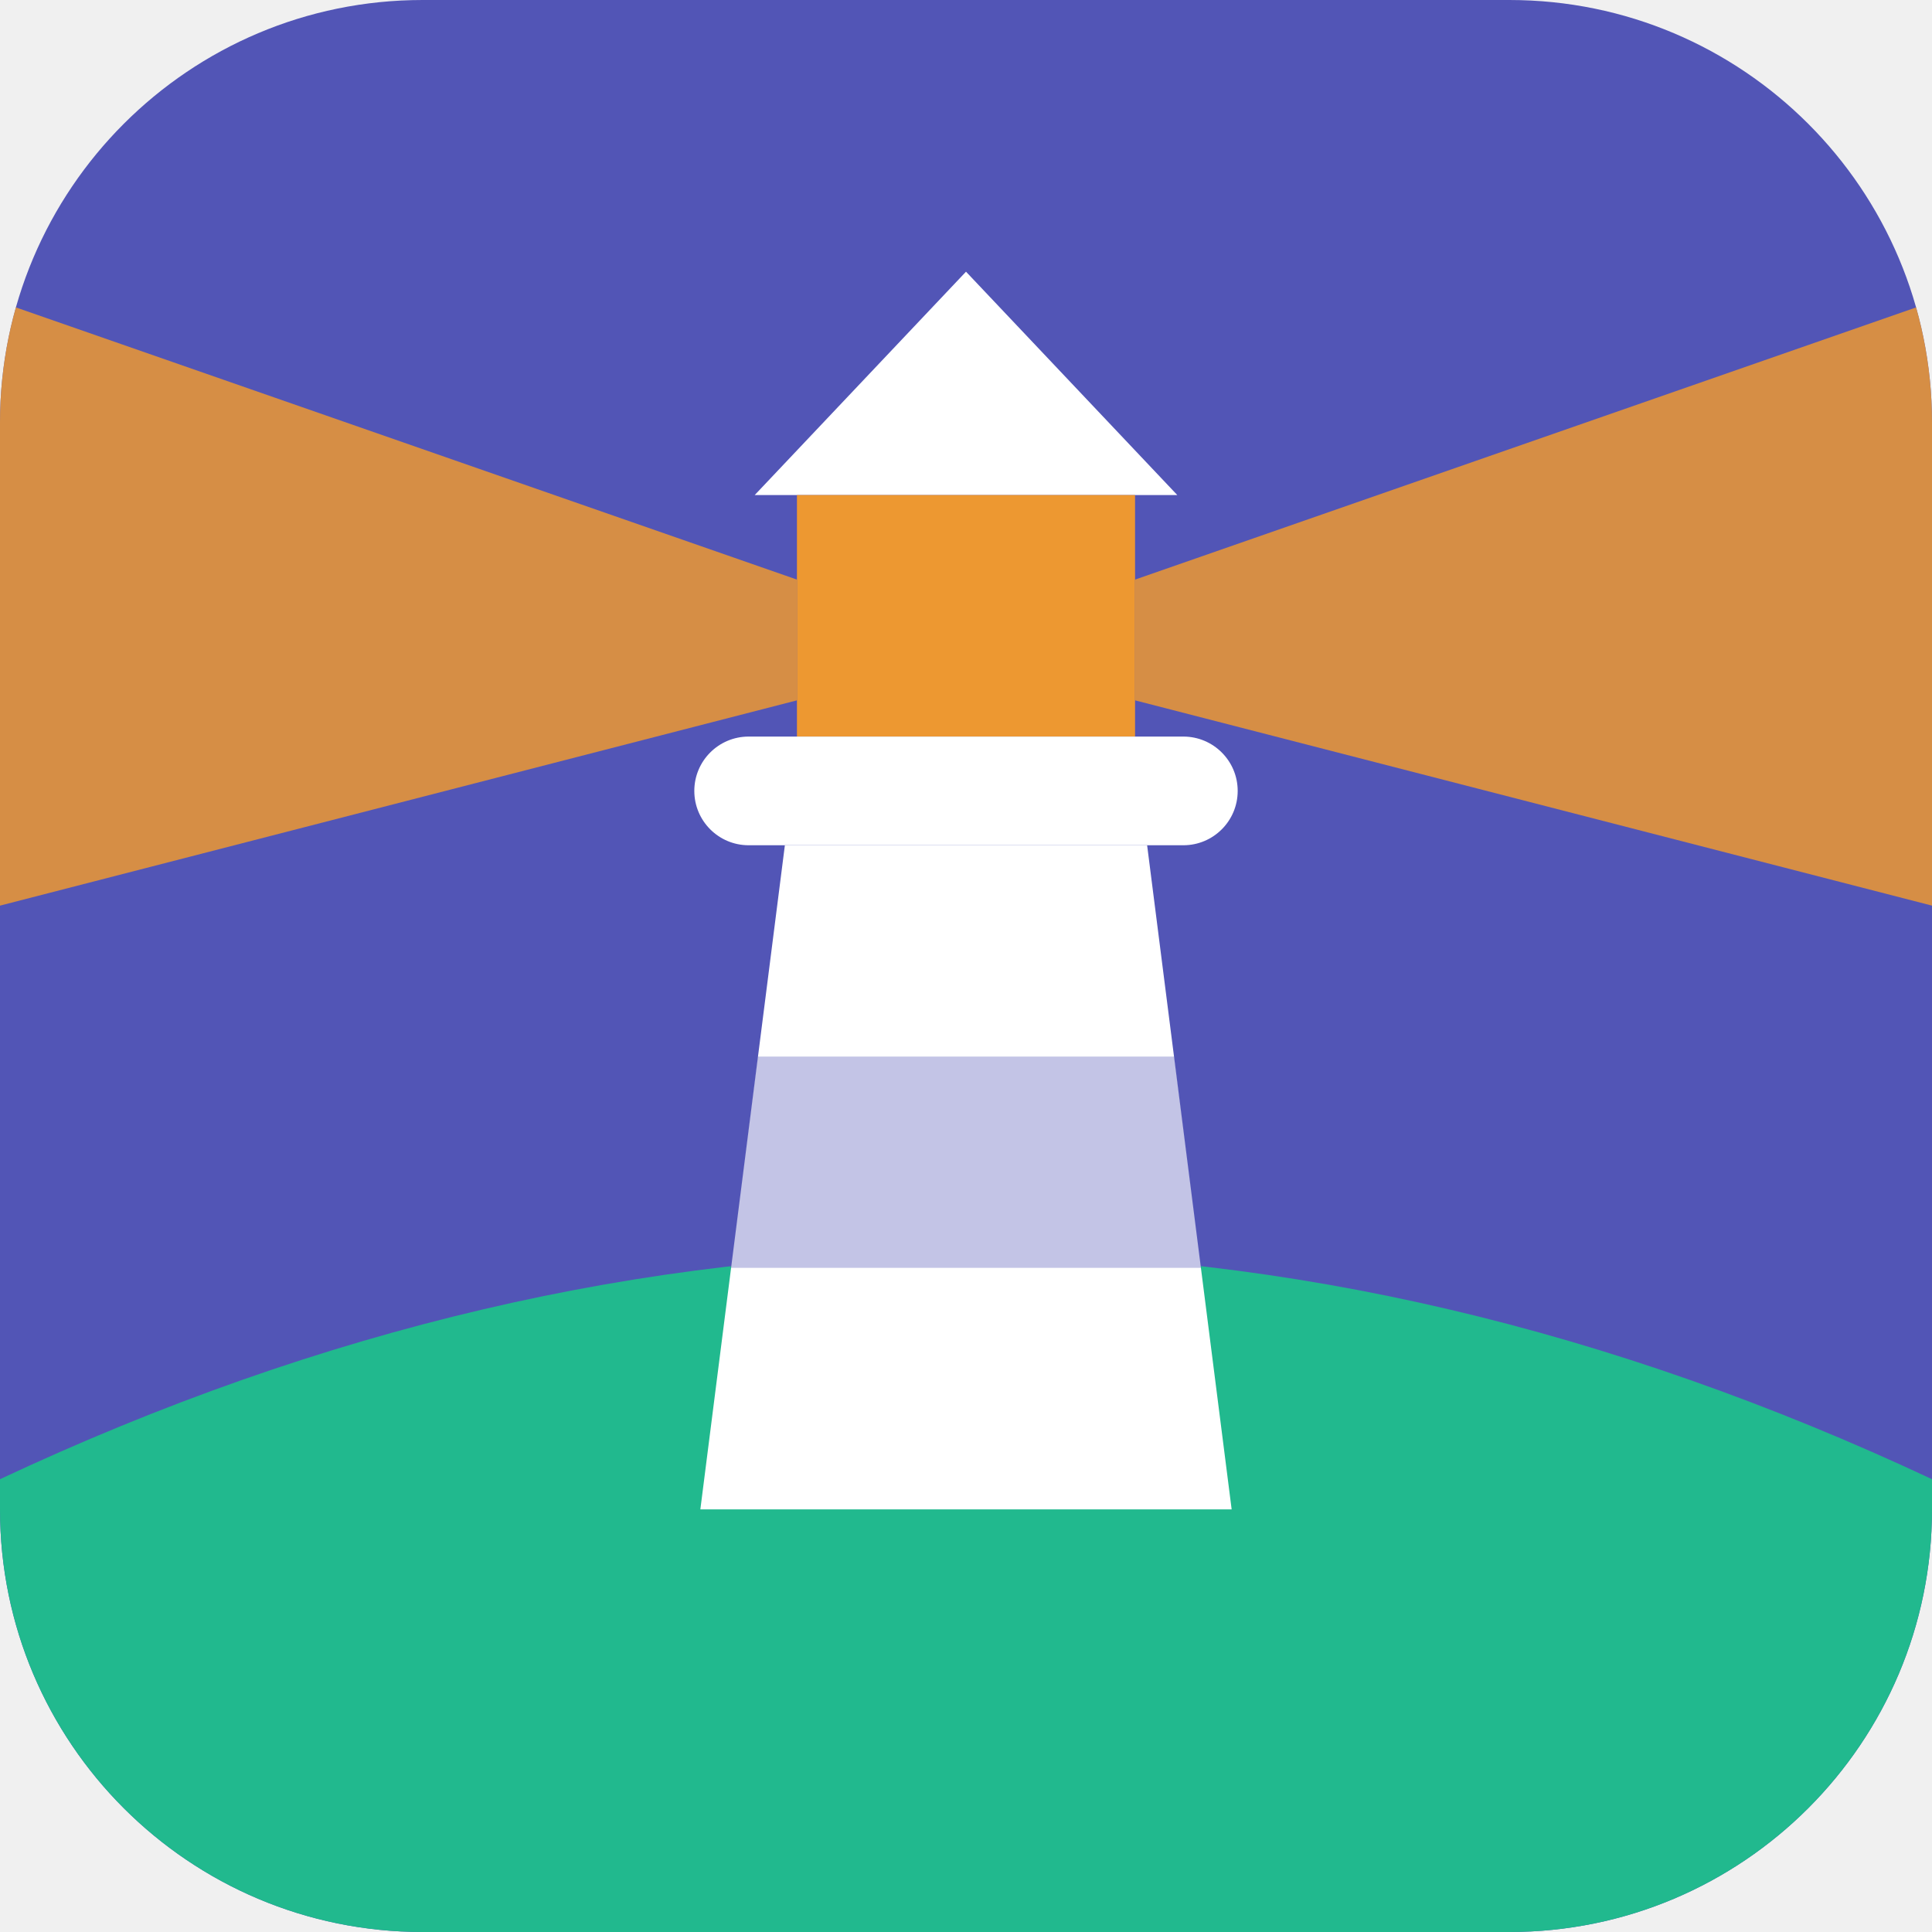
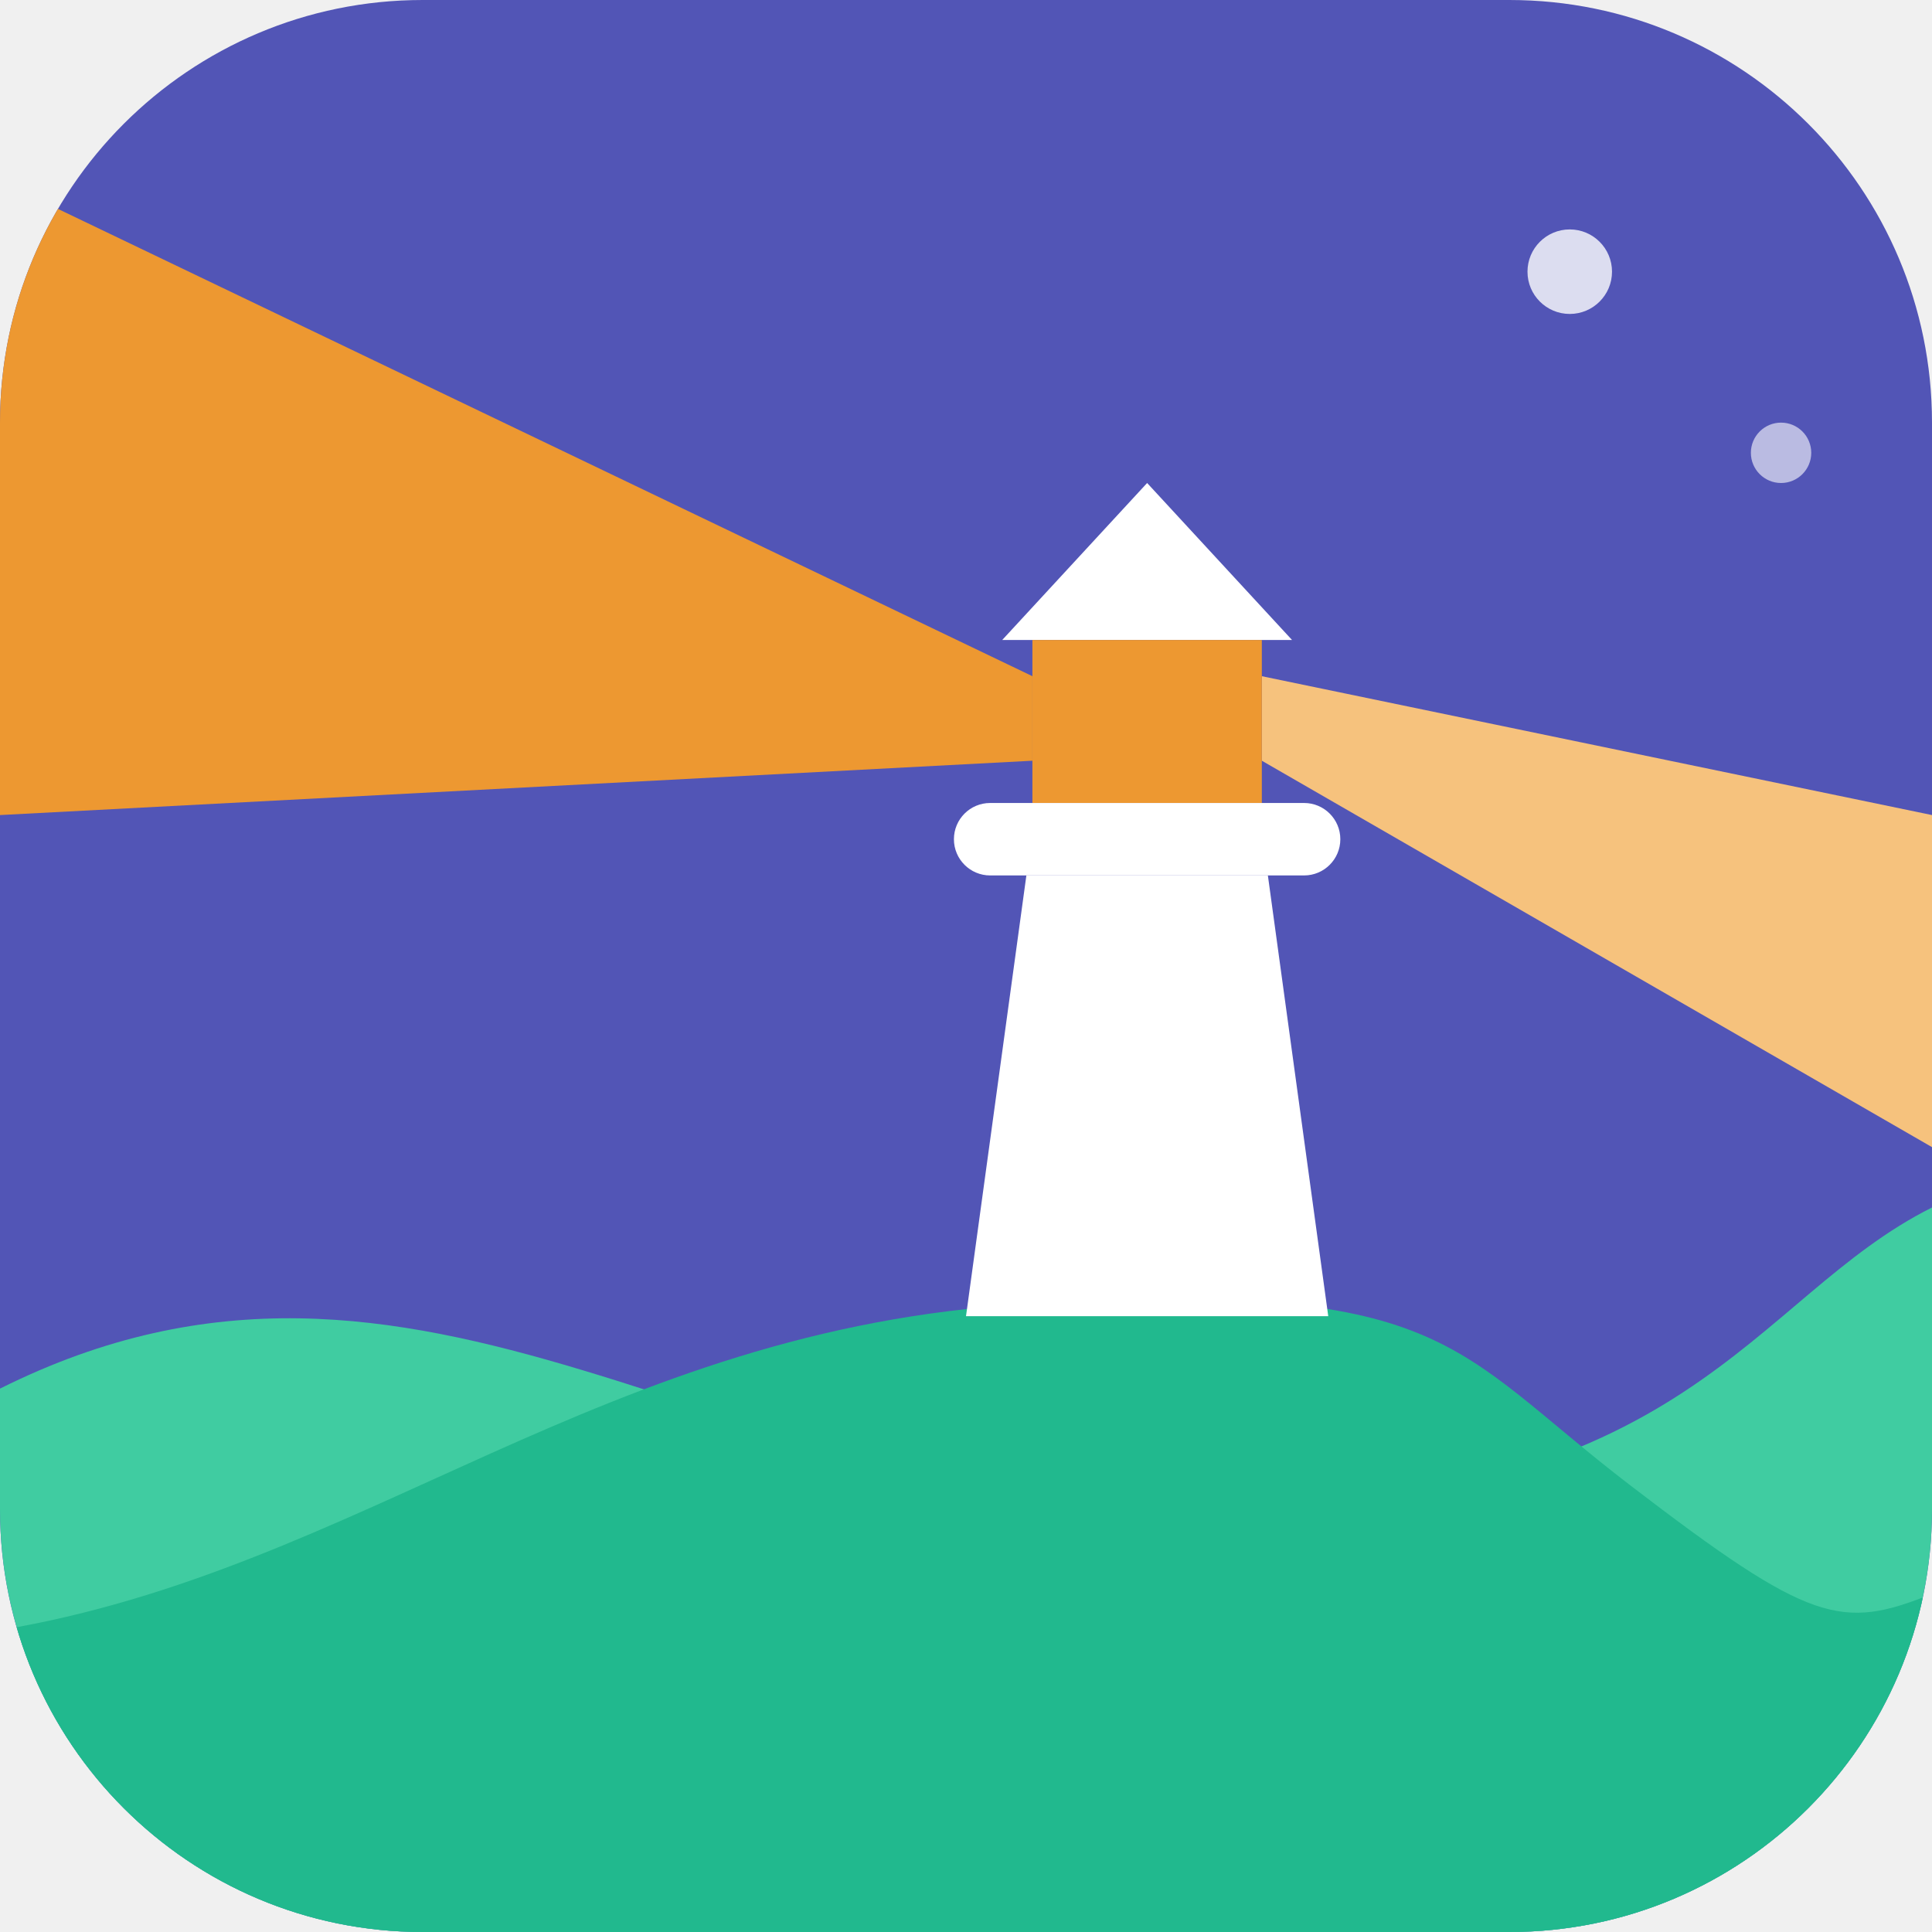
<svg xmlns="http://www.w3.org/2000/svg" viewBox="0 0 32 32">
  <clipPath id="tile">
    <rect width="32" height="32" rx="7" />
  </clipPath>
  <g clip-path="url(#tile)">
    <rect width="32" height="32" fill="#5255b6" />
-     <path d="M13.2 9.6 0 5v10l13.2-3.4Z M18.8 9.6 32 5v10l-13.2-3.4Z" fill="#ed9831" opacity=".85" />
-     <path d="M0 32V24.5Q16 17 32 24.5V32Z" fill="#21b98e" />
-     <path d="M12.5 8.2 16 4.5l3.5 3.7Z" fill="#fff" />
-     <rect x="13.2" y="8.2" width="5.6" height="4" fill="#ed9831" />
-     <rect x="11.5" y="12.2" width="9" height="1.8" rx=".9" fill="#fff" />
-     <path d="M13 14h6l1.4 11h-8.8Z" fill="#fff" />
-     <path d="M12.55 17.5h6.9l.45 3.5h-7.8Z" fill="#5255b6" opacity=".35" />
+     <circle cx="26" cy="4.5" r=".7" fill="#fff" opacity=".8" />
+     <circle cx="29.5" cy="7.5" r=".5" fill="#fff" opacity=".6" />
+     <path d="M17.1 11.2 0 3v10.5l17.1-.9Z" fill="#ed9831" />
+     <path d="M20.9 11.2 32 13.5v5.5l-11.1-6.4Z" fill="#f6c27d" />
+     <path d="M0 32V23C7 19.5 12 25 20 25S29 21.5 32 20V32Z" fill="#40cca1" />
+     <path d="M0 32V27C6 26 10 22 17 21.6S24 22.3 27 24.6 30.5 27 32 26.4V32Z" fill="#21b98e" />
+     <path d="M16.6 10.6 19 8l2.4 2.6Z" fill="#fff" />
+     <rect x="17.1" y="10.6" width="3.8" height="2.7" fill="#ed9831" />
+     <rect x="15.8" y="13.3" width="6.4" height="1.2" rx=".6" fill="#fff" />
+     <path d="M17 14.5h4l1 7.3h-6Z" fill="#fff" />
  </g>
</svg>
